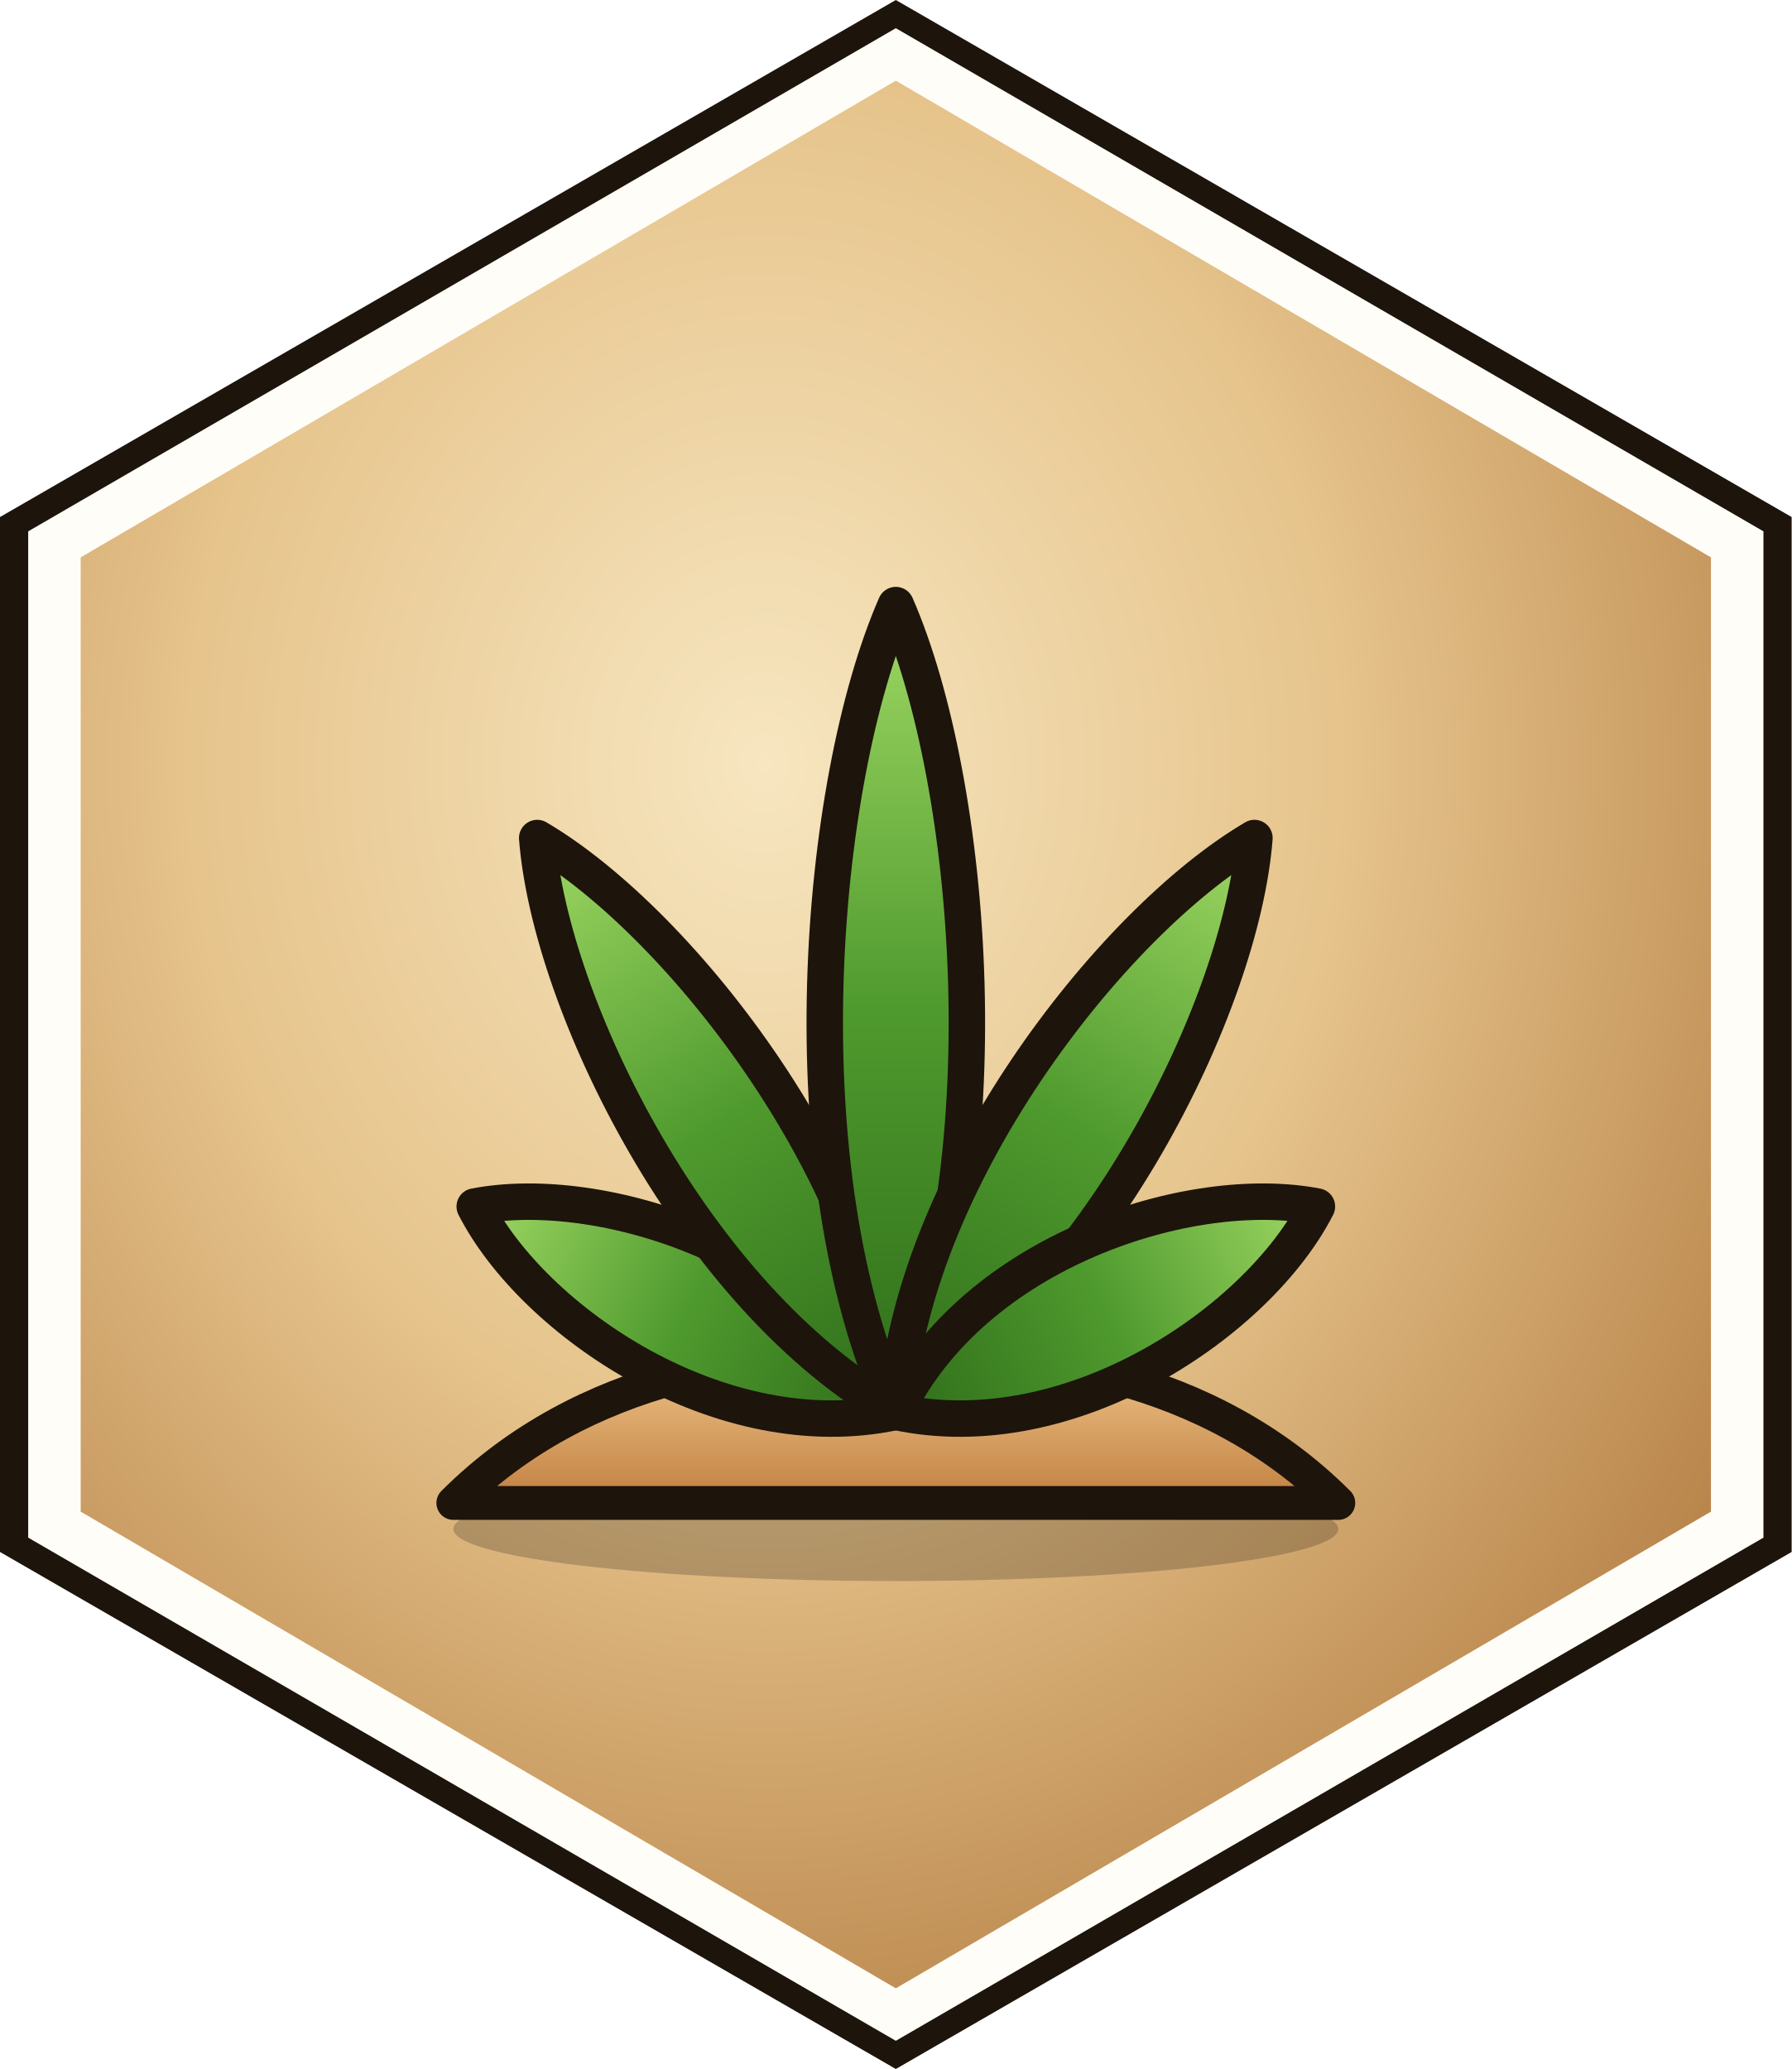
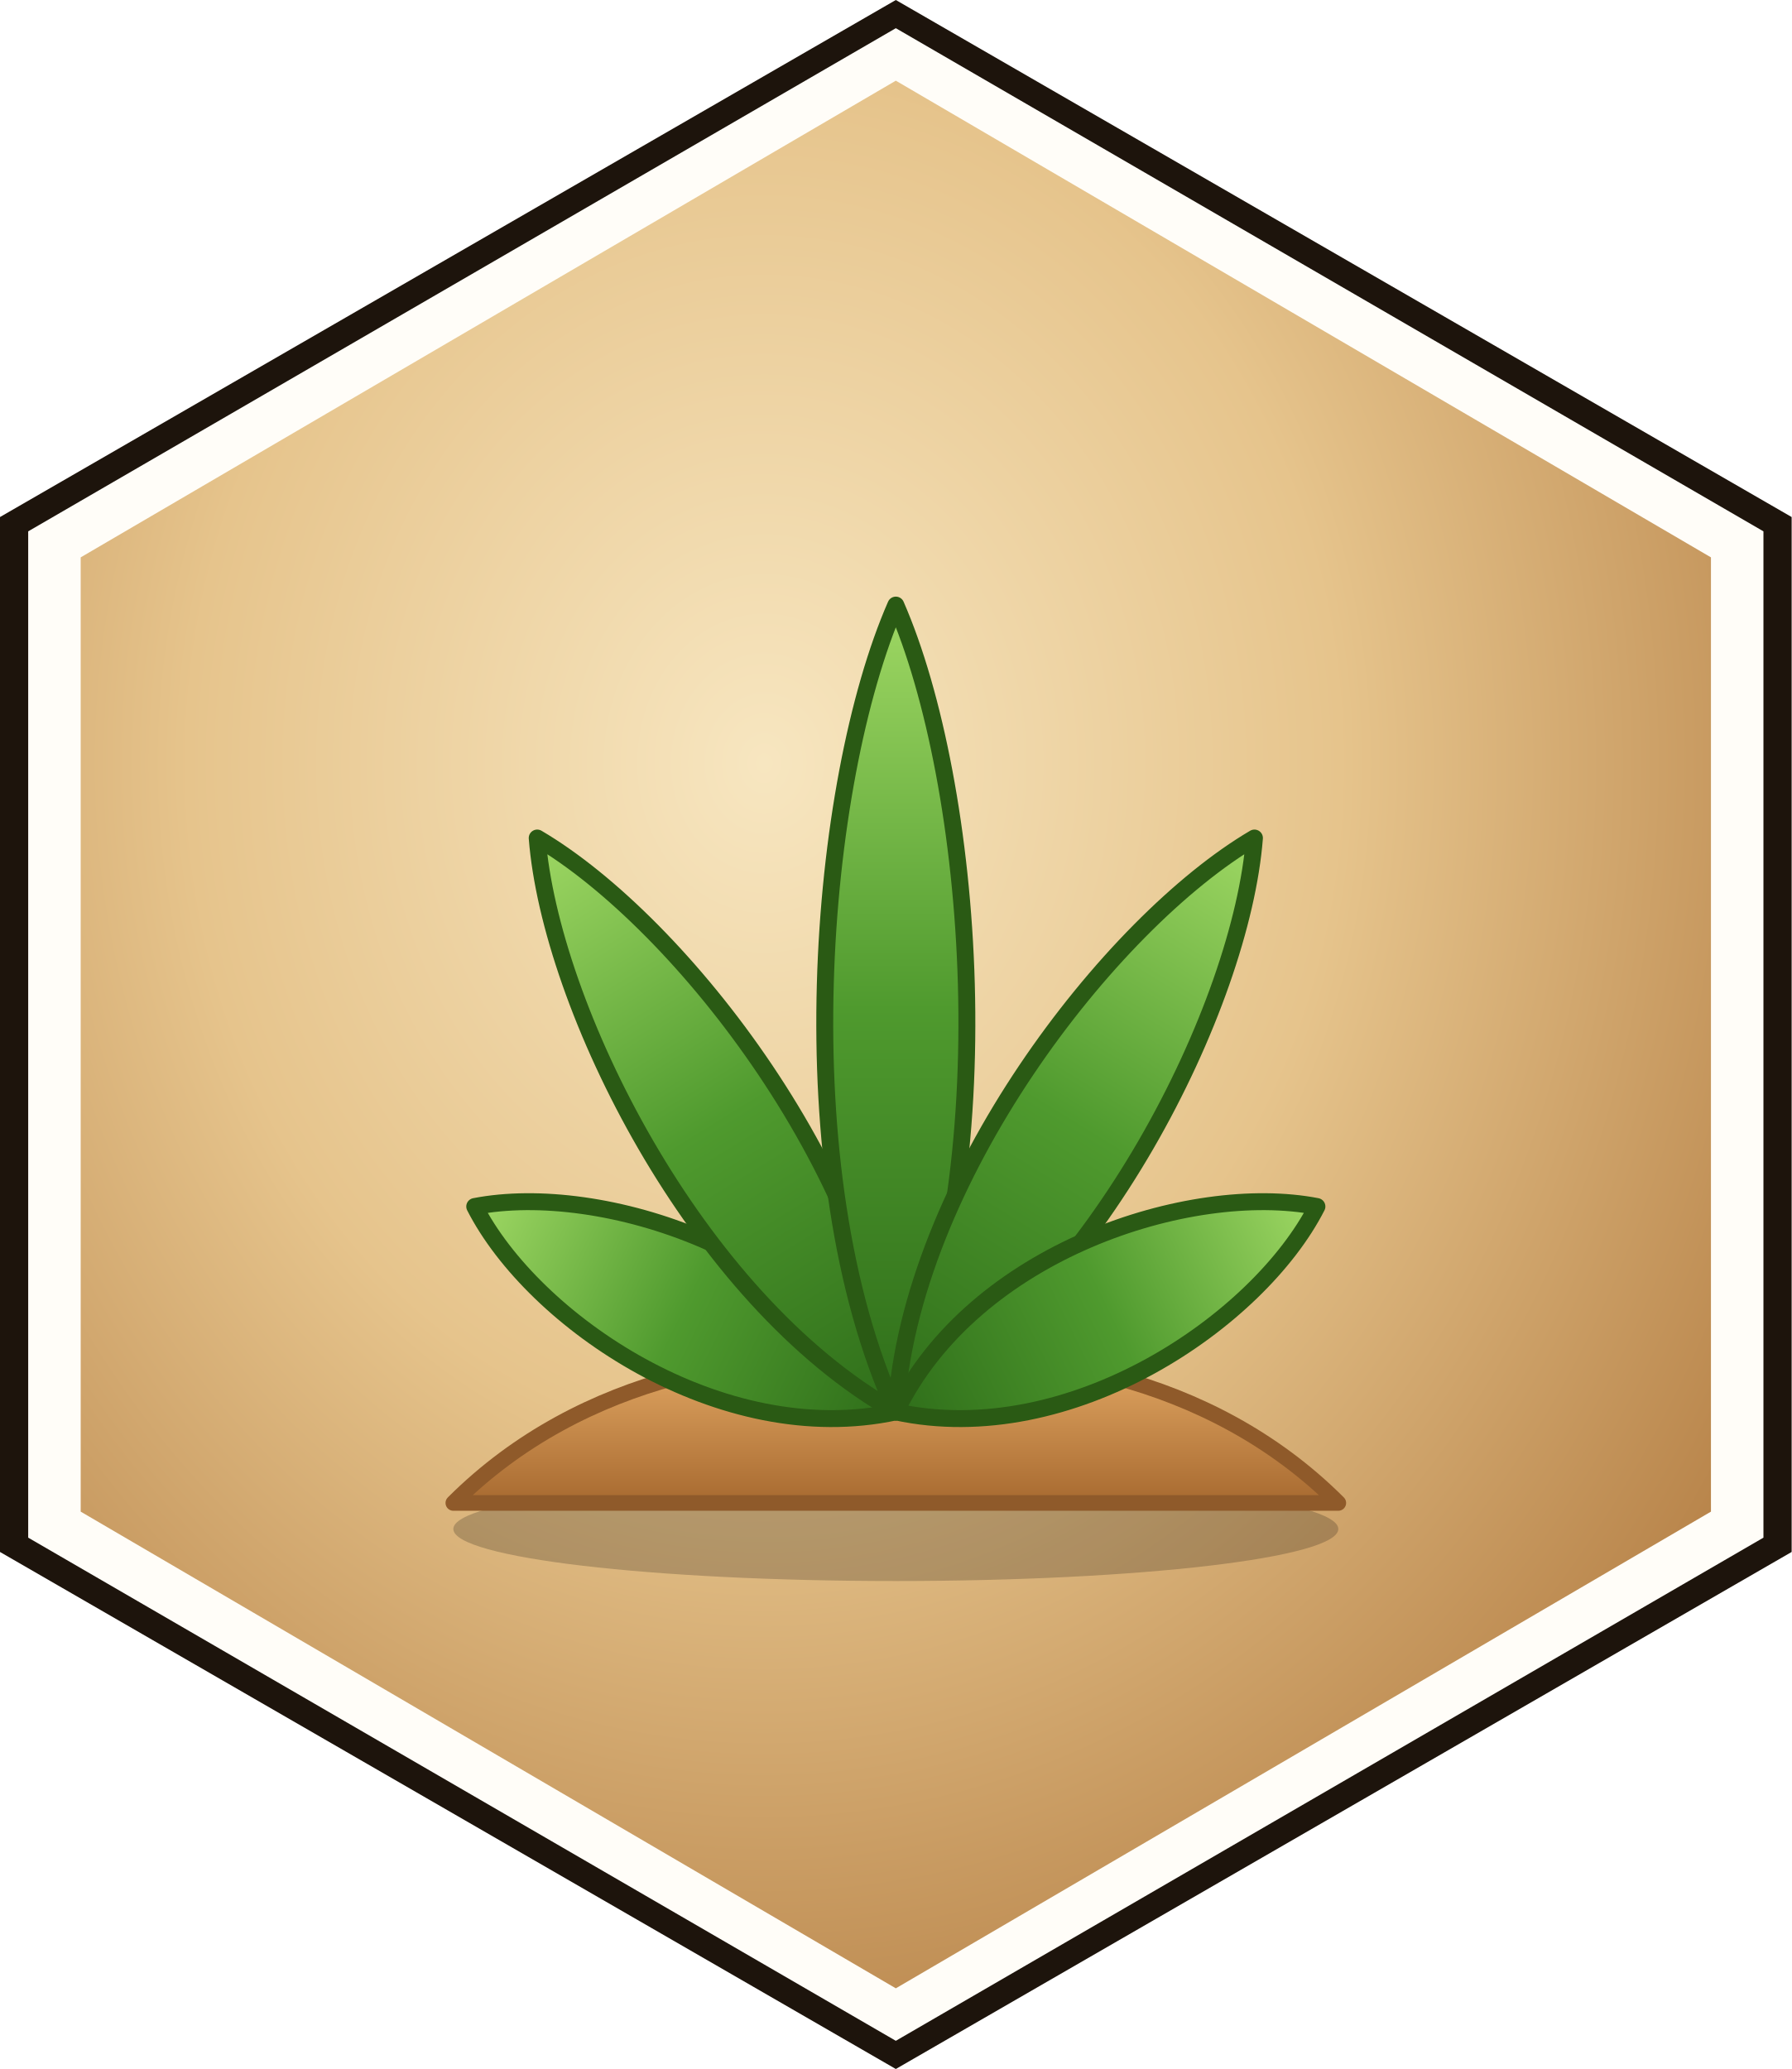
<svg xmlns="http://www.w3.org/2000/svg" viewBox="0 0 413 477" width="413" height="477">
  <defs>
    <radialGradient id="p0" cx="42%" cy="36%" r="70%">
      <stop offset="0.00" stop-color="#f7e6c0" />
      <stop offset="0.50" stop-color="#e6c48c" />
      <stop offset="1.00" stop-color="#b8844a" />
    </radialGradient>
    <clipPath id="hexclip0_0">
      <polygon points="206.5,18.6 394.4,128.5 394.4,348.5 206.5,458.4 18.6,348.5 18.6,128.5" />
    </clipPath>
    <linearGradient id="p2" x1="0" y1="0" x2="0" y2="1">
      <stop offset="0.00" stop-color="#9fd864" />
      <stop offset="0.50" stop-color="#4f9a2e" />
      <stop offset="1.00" stop-color="#2f6e1a" />
    </linearGradient>
    <linearGradient id="p3" x1="0" y1="0" x2="0" y2="1">
-       <stop offset="0.00" stop-color="#f0c48a" />
-       <stop offset="1.00" stop-color="#c08040" />
+       <stop offset="0.00" stop-color="#e2a864" />
+       <stop offset="1.00" stop-color="#a86a30" />
    </linearGradient>
  </defs>
  <polygon points="206.5,0.0 413.0,119.2 413.0,357.8 206.5,477.0 0.0,357.8 0.0,119.2" fill="#1d140c" />
  <polygon points="206.5,6.5 406.5,122.5 406.5,354.5 206.5,470.5 6.5,354.5 6.5,122.5" fill="#fffdf8" />
  <polygon points="206.5,18.6 394.4,128.5 394.4,348.5 206.5,458.4 18.6,348.5 18.6,128.5" fill="url(#p0)" />
  <g transform="translate(56.5,88.5) scale(3)">
    <ellipse cx="50" cy="88" rx="34" ry="4" fill="#000" opacity=".2" />
-     <path d="M16 86C26 76 40 74 50 75C60 74 74 76 84 86Z" fill="url(#p3)" stroke="#1d140c" stroke-width="2.6" stroke-linejoin="round" />
-     <path transform="translate(50 79) rotate(-64)" d="M0 0C8.5 -10.8 5.95 -28.1 0 -36C-5.95 -28.1 -8.5 -10.8 0 0Z" fill="url(#p2)" stroke="#1d140c" stroke-width="2.8" stroke-linejoin="round" />
-     <path transform="translate(50 79) rotate(-32)" d="M0 0C8.5 -15.6 5.95 -40.6 0 -52C-5.95 -40.6 -8.5 -15.6 0 0Z" fill="url(#p2)" stroke="#1d140c" stroke-width="2.8" stroke-linejoin="round" />
-     <path transform="translate(50 79) rotate(0)" d="M0 0C8.5 -18.6 5.95 -48.4 0 -62C-5.95 -48.4 -8.5 -18.6 0 0Z" fill="url(#p2)" stroke="#1d140c" stroke-width="2.8" stroke-linejoin="round" />
-     <path transform="translate(50 79) rotate(32)" d="M0 0C8.5 -15.6 5.95 -40.6 0 -52C-5.95 -40.6 -8.5 -15.6 0 0Z" fill="url(#p2)" stroke="#1d140c" stroke-width="2.8" stroke-linejoin="round" />
-     <path transform="translate(50 79) rotate(64)" d="M0 0C8.5 -10.8 5.95 -28.1 0 -36C-5.95 -28.1 -8.5 -10.8 0 0Z" fill="url(#p2)" stroke="#1d140c" stroke-width="2.8" stroke-linejoin="round" />
+     <path d="M16 86C26 76 40 74 50 75C60 74 74 76 84 86Z" fill="url(#p3)" stroke="#8f5a2a" stroke-width="1.2" stroke-linejoin="round" />
+     <path transform="translate(50 79) rotate(-64)" d="M0 0C8.5 -10.8 5.95 -28.1 0 -36C-5.95 -28.1 -8.5 -10.8 0 0Z" fill="url(#p2)" stroke="#2a5a14" stroke-width="1.3" stroke-linejoin="round" />
+     <path transform="translate(50 79) rotate(-32)" d="M0 0C8.5 -15.6 5.95 -40.6 0 -52C-5.95 -40.6 -8.5 -15.6 0 0Z" fill="url(#p2)" stroke="#2a5a14" stroke-width="1.3" stroke-linejoin="round" />
+     <path transform="translate(50 79) rotate(0)" d="M0 0C8.5 -18.6 5.95 -48.4 0 -62C-5.95 -48.4 -8.5 -18.6 0 0Z" fill="url(#p2)" stroke="#2a5a14" stroke-width="1.3" stroke-linejoin="round" />
+     <path transform="translate(50 79) rotate(32)" d="M0 0C8.5 -15.6 5.95 -40.6 0 -52C-5.95 -40.6 -8.5 -15.6 0 0Z" fill="url(#p2)" stroke="#2a5a14" stroke-width="1.3" stroke-linejoin="round" />
+     <path transform="translate(50 79) rotate(64)" d="M0 0C8.5 -10.8 5.95 -28.1 0 -36C-5.95 -28.1 -8.5 -10.8 0 0Z" fill="url(#p2)" stroke="#2a5a14" stroke-width="1.3" stroke-linejoin="round" />
  </g>
</svg>
